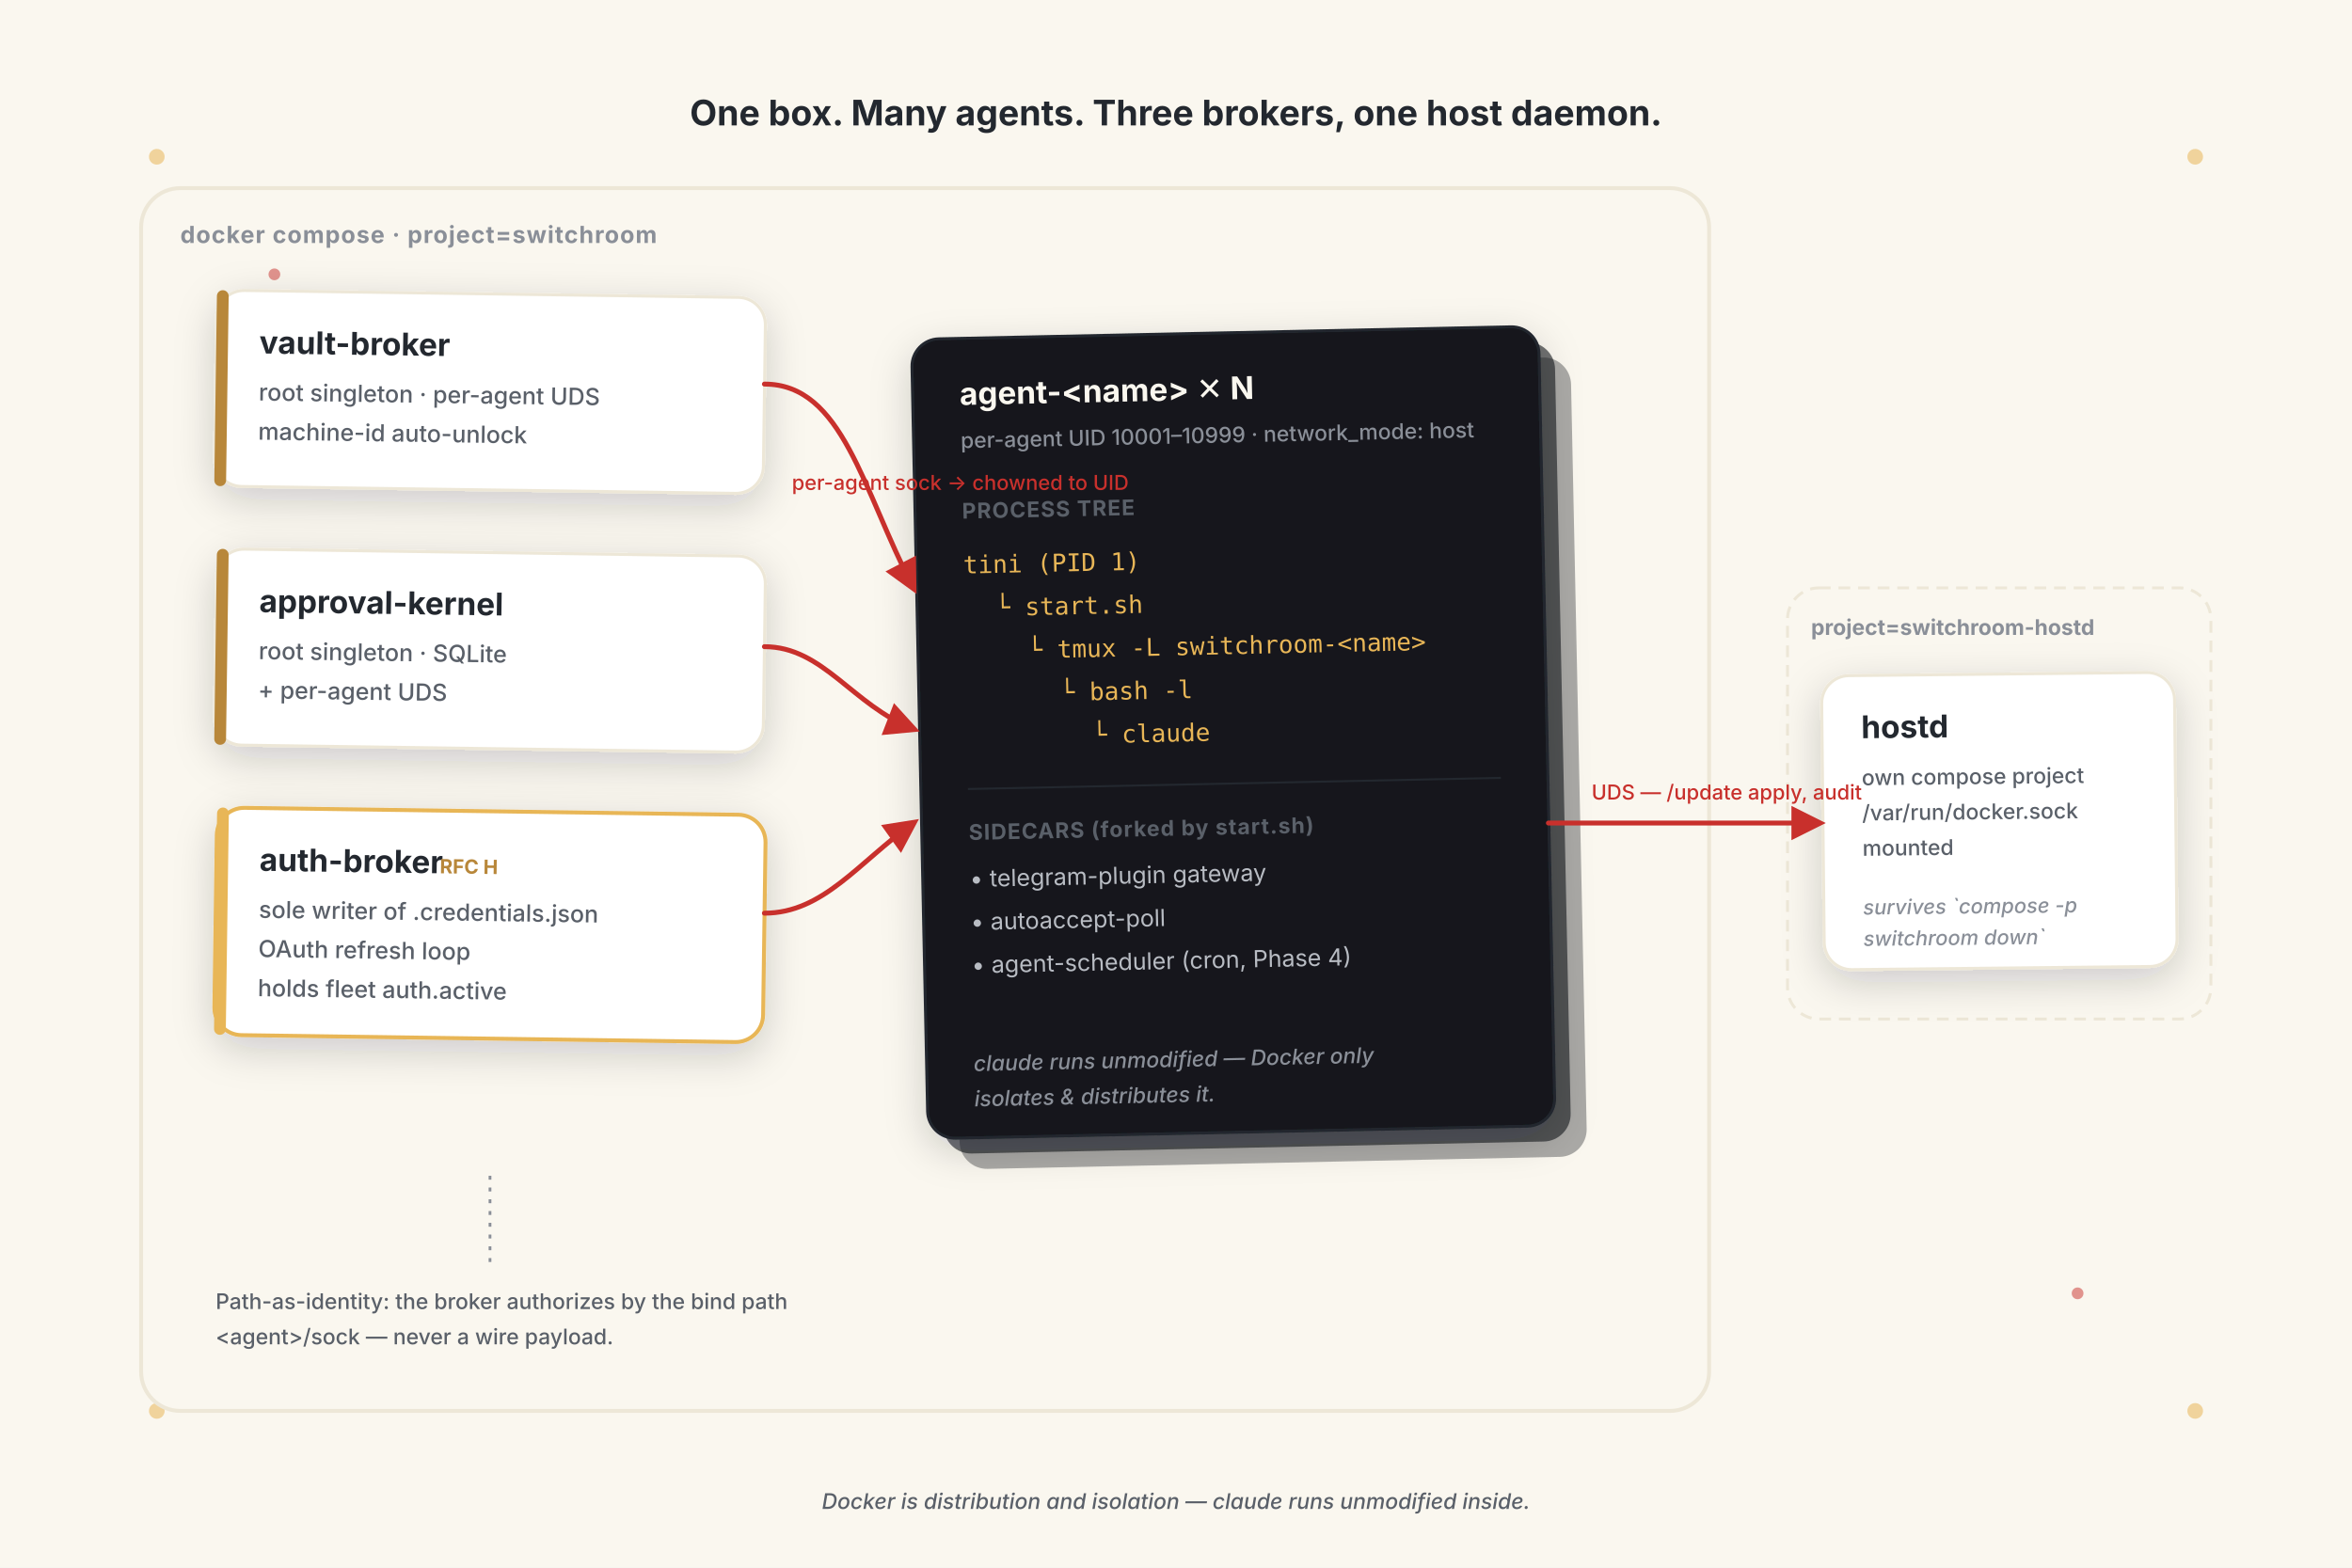
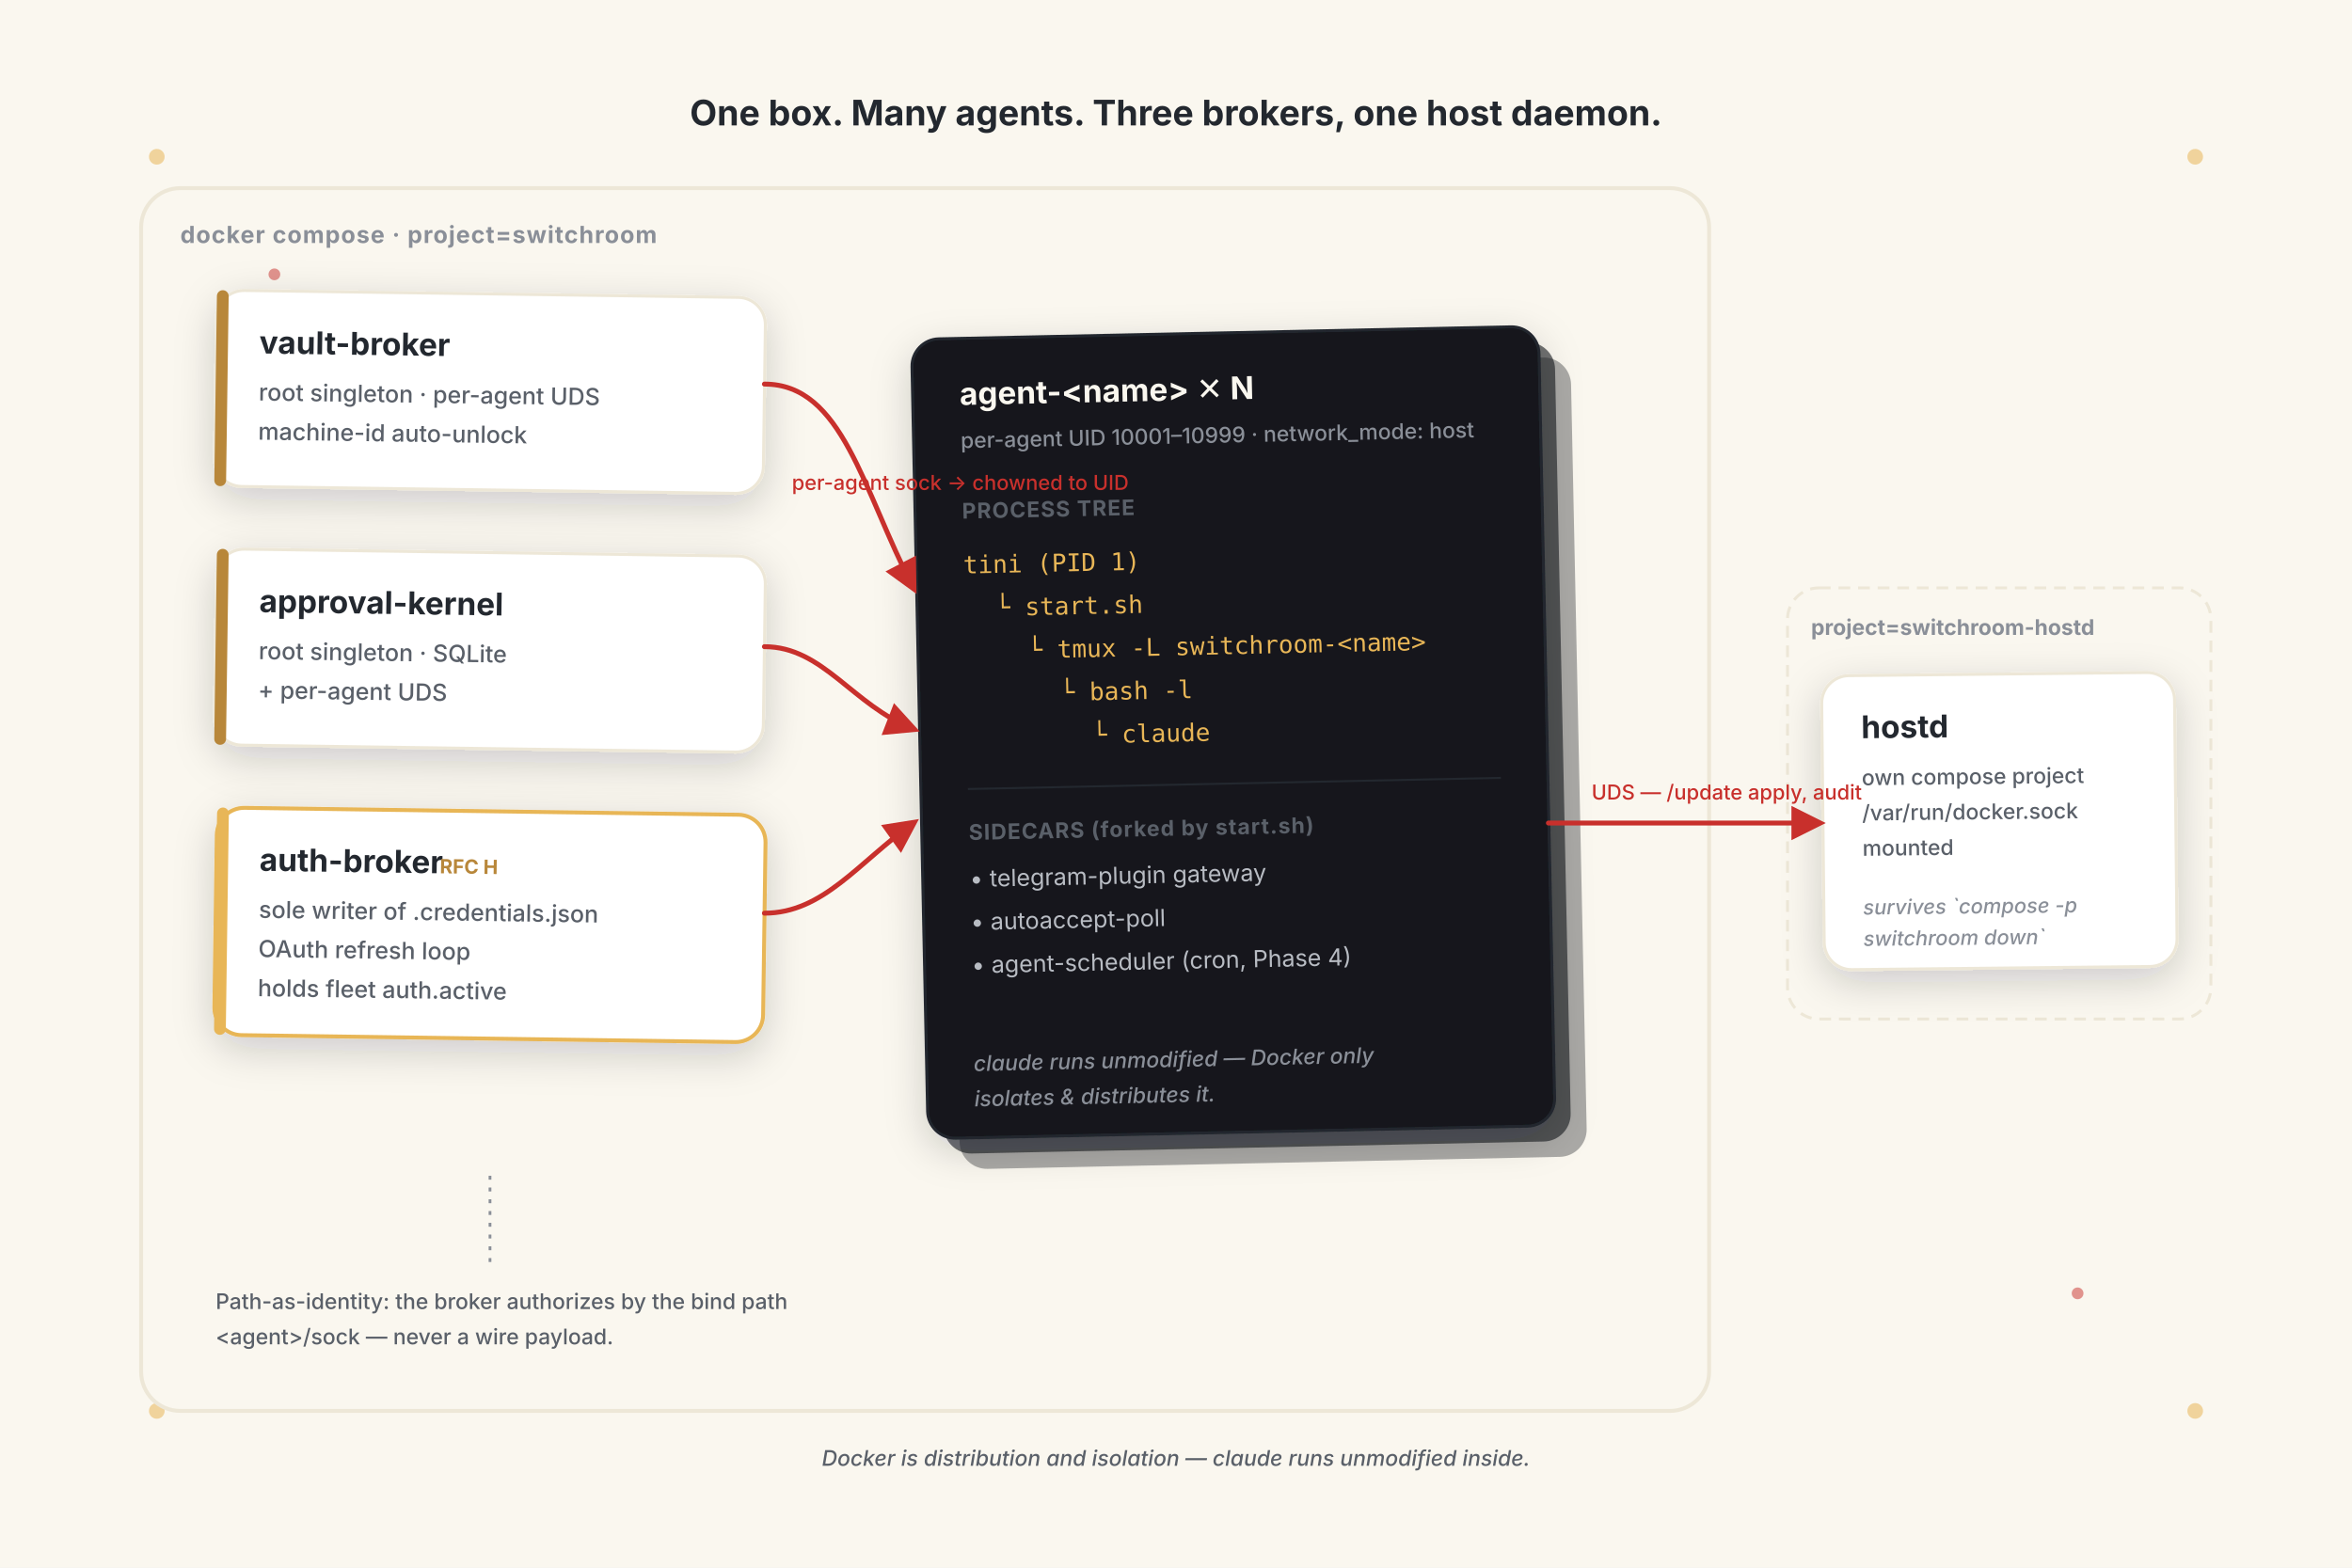
<svg xmlns="http://www.w3.org/2000/svg" viewBox="0 0 1200 800" font-family="'Inter', system-ui, -apple-system, sans-serif">
  <defs>
    <filter id="cardShadow" x="-20%" y="-20%" width="140%" height="140%">
      <feDropShadow dx="0" dy="6" stdDeviation="10" flood-color="#14171C" flood-opacity="0.18" />
    </filter>
    <marker id="arrowCord" viewBox="0 0 10 10" refX="8" refY="5" markerWidth="7" markerHeight="7" orient="auto-start-reverse">
      <path d="M0,0 L10,5 L0,10 z" fill="#C8302C" />
    </marker>
  </defs>
  <rect width="1200" height="800" fill="#FAF7EF" />
  <g>
    <circle cx="80" cy="80" r="4" fill="#E8B657" opacity="0.55" />
    <circle cx="1120" cy="80" r="4" fill="#E8B657" opacity="0.55" />
    <circle cx="80" cy="720" r="4" fill="#E8B657" opacity="0.55" />
    <circle cx="1120" cy="720" r="4" fill="#E8B657" opacity="0.55" />
    <circle cx="140" cy="140" r="3" fill="#C8302C" opacity="0.5" />
    <circle cx="1060" cy="660" r="3" fill="#C8302C" opacity="0.5" />
  </g>
  <text x="600" y="64" text-anchor="middle" font-size="18" font-weight="700" fill="#23282F">One box. Many agents. Three brokers, one host daemon.</text>
-   <text x="600" y="770" text-anchor="middle" font-size="11" font-weight="500" font-style="italic" fill="#5A6069">Docker is distribution and isolation — claude runs unmodified inside.</text>
+   <text x="600" y="748" text-anchor="middle" font-size="11" font-weight="500" font-style="italic" fill="#5A6069">Docker is distribution and isolation — claude runs unmodified inside.</text>
  <rect x="72" y="96" width="800" height="624" rx="20" fill="none" stroke="#EDE7D7" stroke-width="2" />
  <text x="92" y="124" font-size="12" font-weight="700" fill="#8A8F98" letter-spacing="0.5">docker compose · project=switchroom</text>
  <g transform="rotate(0.8 250 200)">
    <rect x="110" y="150" width="280" height="100" rx="14" fill="#FFFFFF" stroke="#EDE7D7" stroke-width="1.5" filter="url(#cardShadow)" />
    <rect x="110" y="150" width="6" height="100" rx="3" fill="#B8873A" />
    <text x="132" y="182" font-size="16" font-weight="700" fill="#23282F">vault-broker</text>
    <text x="132" y="206" font-size="12" font-weight="500" fill="#5A6069">root singleton · per-agent UDS</text>
    <text x="132" y="226" font-size="12" font-weight="500" fill="#5A6069">machine-id auto-unlock</text>
  </g>
  <g transform="rotate(0.8 250 330)">
    <rect x="110" y="282" width="280" height="100" rx="14" fill="#FFFFFF" stroke="#EDE7D7" stroke-width="1.5" filter="url(#cardShadow)" />
    <rect x="110" y="282" width="6" height="100" rx="3" fill="#B8873A" />
    <text x="132" y="314" font-size="16" font-weight="700" fill="#23282F">approval-kernel</text>
    <text x="132" y="338" font-size="12" font-weight="500" fill="#5A6069">root singleton · SQLite</text>
    <text x="132" y="358" font-size="12" font-weight="500" fill="#5A6069">+ per-agent UDS</text>
  </g>
  <g transform="rotate(0.8 250 470)">
    <rect x="110" y="414" width="280" height="116" rx="14" fill="#FFFFFF" stroke="#E8B657" stroke-width="2" filter="url(#cardShadow)" />
    <rect x="110" y="414" width="6" height="116" rx="3" fill="#E8B657" />
    <text x="132" y="446" font-size="16" font-weight="700" fill="#23282F">auth-broker</text>
    <text x="132" y="446" font-size="10" font-weight="700" fill="#B8873A" dx="92">RFC H</text>
    <text x="132" y="470" font-size="12" font-weight="500" fill="#5A6069">sole writer of .credentials.json</text>
    <text x="132" y="490" font-size="12" font-weight="500" fill="#5A6069">OAuth refresh loop</text>
    <text x="132" y="510" font-size="12" font-weight="500" fill="#5A6069">holds fleet auth.active</text>
  </g>
  <g transform="rotate(-1.2 620 410)">
    <rect x="486" y="186" width="320" height="408" rx="14" fill="#14171C" opacity="0.35" />
    <rect x="478" y="178" width="320" height="408" rx="14" fill="#14171C" opacity="0.6" />
    <rect x="470" y="170" width="320" height="408" rx="14" fill="#14171C" stroke="#23282F" stroke-width="1.5" filter="url(#cardShadow)" />
    <text x="494" y="204" font-size="16" font-weight="700" fill="#FAF7EF">agent-&lt;name&gt;  ✕ N</text>
    <text x="494" y="226" font-size="11" font-weight="500" fill="#8A8F98">per-agent UID 10001–10999 · network_mode: host</text>
    <text x="494" y="262" font-size="11" font-weight="700" fill="#5A6069" letter-spacing="0.5">PROCESS TREE</text>
    <g font-family="'JetBrains Mono', ui-monospace, monospace" font-size="12.5" fill="#E8B657">
      <text x="494" y="290">tini  (PID 1)</text>
      <text x="510" y="312">└ start.sh</text>
      <text x="526" y="334">└ tmux -L switchroom-&lt;name&gt;</text>
      <text x="542" y="356">└ bash -l</text>
      <text x="558" y="378">└ claude</text>
    </g>
    <line x1="494" y1="400" x2="766" y2="400" stroke="#23282F" stroke-width="1" />
    <text x="494" y="426" font-size="11" font-weight="700" fill="#5A6069" letter-spacing="0.5">SIDECARS  (forked by start.sh)</text>
    <g font-size="12" fill="#B8BCC3">
      <text x="494" y="450">• telegram-plugin gateway</text>
      <text x="494" y="472">• autoaccept-poll</text>
      <text x="494" y="494">• agent-scheduler  (cron, Phase 4)</text>
    </g>
    <text x="494" y="544" font-size="11" font-weight="500" font-style="italic" fill="#8A8F98">claude runs unmodified — Docker only</text>
    <text x="494" y="562" font-size="11" font-weight="500" font-style="italic" fill="#8A8F98">isolates &amp; distributes it.</text>
  </g>
  <rect x="912" y="300" width="216" height="220" rx="16" fill="none" stroke="#EDE7D7" stroke-width="1.5" stroke-dasharray="6 4" />
  <text x="924" y="324" font-size="11" font-weight="700" fill="#8A8F98">project=switchroom-hostd</text>
  <g transform="rotate(-0.6 1020 410)">
    <rect x="930" y="344" width="180" height="150" rx="14" fill="#FFFFFF" stroke="#EDE7D7" stroke-width="1.5" filter="url(#cardShadow)" />
    <text x="950" y="376" font-size="16" font-weight="700" fill="#23282F">hostd</text>
    <text x="950" y="400" font-size="11" font-weight="500" fill="#5A6069">own compose project</text>
    <text x="950" y="418" font-size="11" font-weight="500" fill="#5A6069">/var/run/docker.sock</text>
    <text x="950" y="436" font-size="11" font-weight="500" fill="#5A6069">mounted</text>
    <text x="950" y="466" font-size="10.5" font-weight="500" font-style="italic" fill="#8A8F98">survives `compose -p</text>
    <text x="950" y="482" font-size="10.5" font-weight="500" font-style="italic" fill="#8A8F98">switchroom down`</text>
  </g>
  <path d="M390,196 C430,196 440,250 466,300" fill="none" stroke="#C8302C" stroke-width="2.5" stroke-linecap="round" marker-end="url(#arrowCord)" />
  <path d="M390,330 C420,330 435,360 466,372" fill="none" stroke="#C8302C" stroke-width="2.5" stroke-linecap="round" marker-end="url(#arrowCord)" />
  <path d="M390,466 C420,466 438,440 466,420" fill="none" stroke="#C8302C" stroke-width="2.5" stroke-linecap="round" marker-end="url(#arrowCord)" />
  <text x="404" y="250" font-size="10.5" font-weight="500" fill="#C8302C">per-agent sock → chowned to UID</text>
  <path d="M790,420 C860,420 880,420 928,420" fill="none" stroke="#C8302C" stroke-width="2.5" stroke-linecap="round" marker-end="url(#arrowCord)" />
  <text x="812" y="408" font-size="10.5" font-weight="500" fill="#C8302C">UDS — /update apply, audit</text>
  <line x1="250" y1="600" x2="250" y2="648" stroke="#8A8F98" stroke-width="1.4" stroke-dasharray="2 4" />
  <text x="110" y="668" font-size="11" font-weight="500" fill="#5A6069">Path-as-identity: the broker authorizes by the bind path</text>
  <text x="110" y="686" font-size="11" font-weight="500" fill="#5A6069">&lt;agent&gt;/sock — never a wire payload.</text>
</svg>
